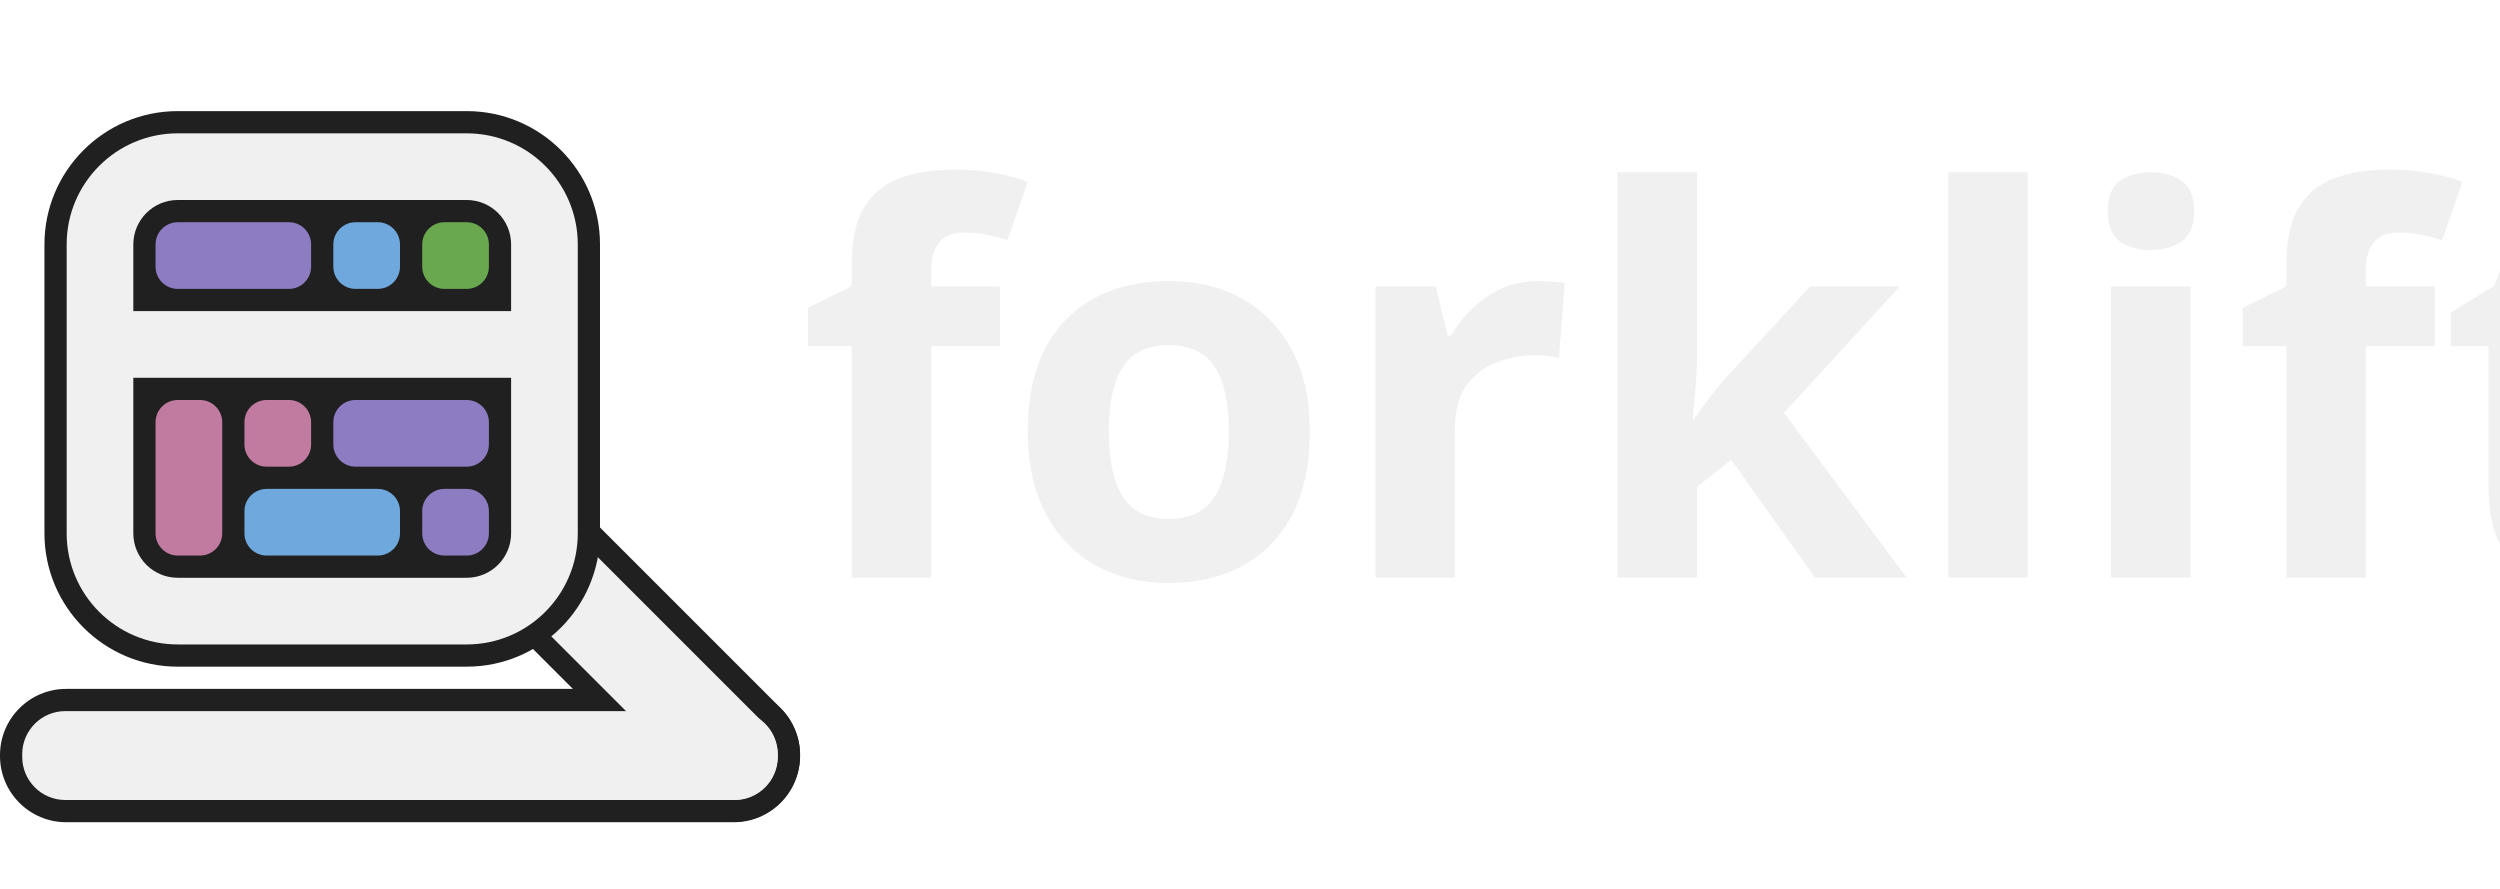
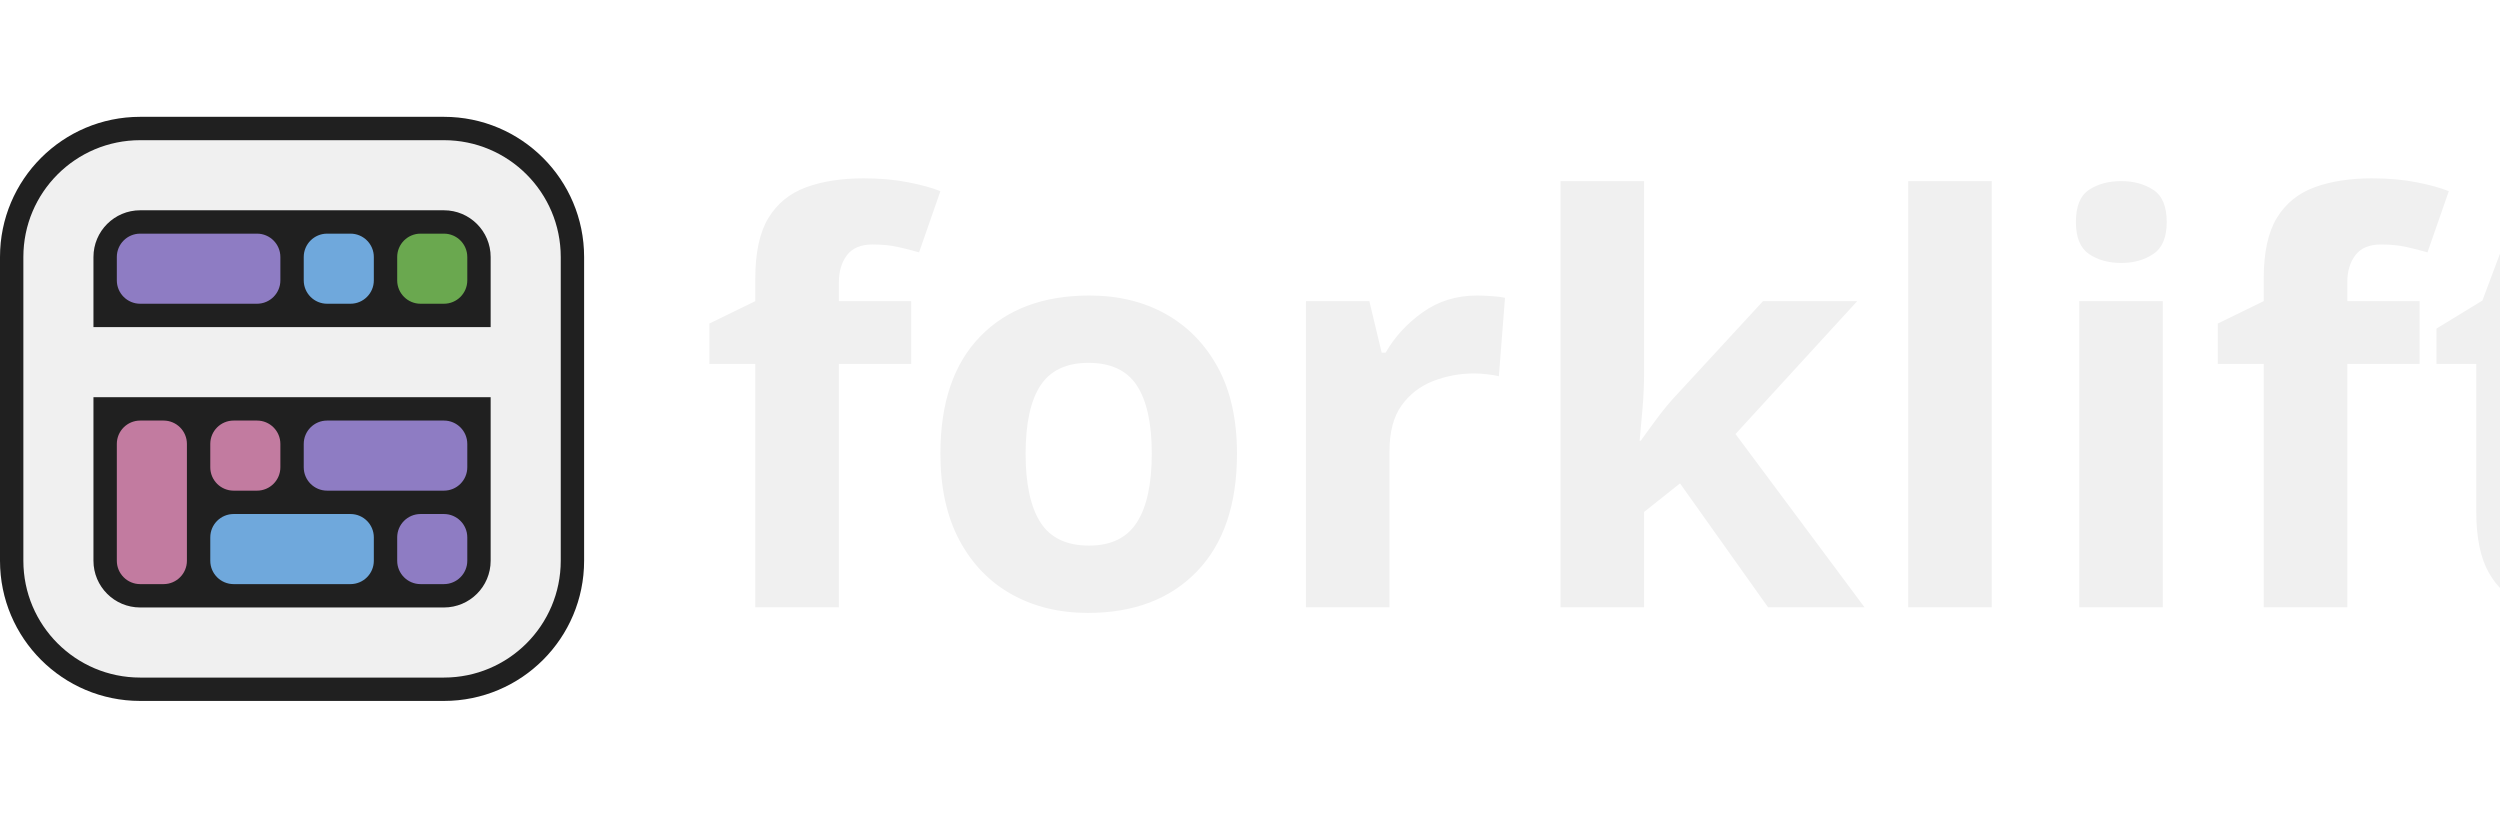
- <svg xmlns="http://www.w3.org/2000/svg" width="562.5mm" height="200mm" viewBox="0 0 562.5 200" version="1.1" id="svg8">
+ <svg xmlns="http://www.w3.org/2000/svg" width="535mm" height="175mm" viewBox="0 0 535 175" version="1.1" id="svg8">
  <defs id="defs2" />
  <g id="layer1">
-     <rect transform="rotate(45)" style="fill:#202020;fill-opacity:1;stroke-width:0.3" id="rect845-7-2" width="185" height="30" x="66.85" y="-11.537" ry="15" />
-     <rect ry="14.897" y="155" x="8.8817842e-16" height="30" width="180" id="rect845-7" style="fill:#202020;fill-opacity:1;stroke-width:0.3" />
-     <rect ry="10" y="-6.464" x="163.241" height="20" width="83.64" id="rect849-3" style="fill:#f0f0f0;fill-opacity:1;stroke-width:0.265" transform="rotate(45)" />
-     <rect ry="30" y="25" x="10" height="125" width="125" id="rect849-7" style="fill:#202020;fill-opacity:1;stroke-width:0.265" />
-     <rect style="fill:#f0f0f0;fill-opacity:1;stroke-width:0.3" id="rect845" width="170" height="20" x="5" y="160" ry="9.69" />
-     <rect style="fill:#f0f0f0;fill-opacity:1;stroke-width:0.265" id="rect849" width="115" height="115" x="15" y="30" ry="25" />
-     <rect ry="10" y="45" x="30" height="85" width="85" id="rect849-1" style="fill:#202020;fill-opacity:1;stroke-width:0.265" />
-     <rect y="70" x="20" height="15" width="100" id="rect1142-5" style="fill:#f0f0f0;fill-opacity:1;stroke-width:0.287" />
-     <rect style="fill:#8e7cc3;fill-opacity:1;stroke-width:0.353" id="rect1210" width="15" height="15" x="95" y="110" ry="5" />
-     <rect style="fill:#6fa8dc;fill-opacity:1;stroke-width:0.353" id="rect1210-7-0" width="35" height="15" x="55" y="110" ry="5" />
-     <rect ry="5" y="50" x="75" height="15" width="15" id="rect1210-5" style="fill:#6fa8dc;fill-opacity:1;stroke-width:0.353" />
-     <rect style="fill:#c27ba0;fill-opacity:1;stroke-width:0.353" id="rect1210-1-8" width="15" height="35" x="35" y="90" ry="5" />
-     <rect style="fill:#c27ba0;fill-opacity:1;stroke-width:0.353" id="rect1210-1-3" width="15" height="15" x="55" y="90" ry="5" />
-     <rect ry="5" y="50" x="35" height="15" width="35" id="rect1210-7-0-0" style="fill:#8e7cc3;fill-opacity:1;stroke-width:0.353" />
-     <rect style="fill:#6aa84f;fill-opacity:1;stroke-width:0.353" id="rect1210-5-7" width="15" height="15" x="95" y="50" ry="5" />
-     <rect ry="5" y="90" x="75" height="15" width="35" id="rect1210-7-0-5" style="fill:#8e7cc3;fill-opacity:1;stroke-width:0.353" />
-     <text id="text1432" y="129.96" x="179.4" style="font-size:120px;line-height:1.25;font-family:'Atkinson Hyperlegible';-inkscape-font-specification:'Atkinson Hyperlegible';stroke-width:0.265" xml:space="preserve">
-       <tspan style="font-style:normal;font-variant:normal;font-weight:bold;font-stretch:normal;font-size:120px;font-family:'Atkinson Hyperlegible';-inkscape-font-specification:'Atkinson Hyperlegible Bold';fill:#f0f0f0;fill-opacity:1;stroke-width:0.265" y="129.96" x="179.4" id="tspan1430">forklift</tspan>
+     <rect ry="30" y="25" x="0" height="125" width="125" id="rect849-7" style="fill:#202020;fill-opacity:1;stroke-width:0.265" />
+     <rect style="fill:#f0f0f0;fill-opacity:1;stroke-width:0.265" id="rect849" width="115" height="115" x="5" y="30" ry="25" />
+     <rect ry="10" y="45" x="20" height="85" width="85" id="rect849-1" style="fill:#202020;fill-opacity:1;stroke-width:0.265" />
+     <rect y="70" x="10" height="15" width="100" id="rect1142-5" style="fill:#f0f0f0;fill-opacity:1;stroke-width:0.287" />
+     <rect style="fill:#8e7cc3;fill-opacity:1;stroke-width:0.353" id="rect1210" width="15" height="15" x="85" y="110" ry="5" />
+     <rect style="fill:#6fa8dc;fill-opacity:1;stroke-width:0.353" id="rect1210-7-0" width="35" height="15" x="45" y="110" ry="5" />
+     <rect ry="5" y="50" x="65" height="15" width="15" id="rect1210-5" style="fill:#6fa8dc;fill-opacity:1;stroke-width:0.353" />
+     <rect style="fill:#c27ba0;fill-opacity:1;stroke-width:0.353" id="rect1210-1-8" width="15" height="35" x="25" y="90" ry="5" />
+     <rect style="fill:#c27ba0;fill-opacity:1;stroke-width:0.353" id="rect1210-1-3" width="15" height="15" x="45" y="90" ry="5" />
+     <rect ry="5" y="50" x="25" height="15" width="35" id="rect1210-7-0-0" style="fill:#8e7cc3;fill-opacity:1;stroke-width:0.353" />
+     <rect style="fill:#6aa84f;fill-opacity:1;stroke-width:0.353" id="rect1210-5-7" width="15" height="15" x="85" y="50" ry="5" />
+     <rect ry="5" y="90" x="65" height="15" width="35" id="rect1210-7-0-5" style="fill:#8e7cc3;fill-opacity:1;stroke-width:0.353" />
+     <text id="text1432" y="129.96" x="149.4" style="font-size:120px;line-height:1.25;font-family:'Atkinson Hyperlegible';-inkscape-font-specification:'Atkinson Hyperlegible';stroke-width:0.265" xml:space="preserve">
+       <tspan style="font-style:normal;font-variant:normal;font-weight:bold;font-stretch:normal;font-size:120px;font-family:'Atkinson Hyperlegible';-inkscape-font-specification:'Atkinson Hyperlegible Bold';fill:#f0f0f0;fill-opacity:1;stroke-width:0.265" y="129.96" x="149.4" id="tspan1430">forklift</tspan>
    </text>
  </g>
</svg>
